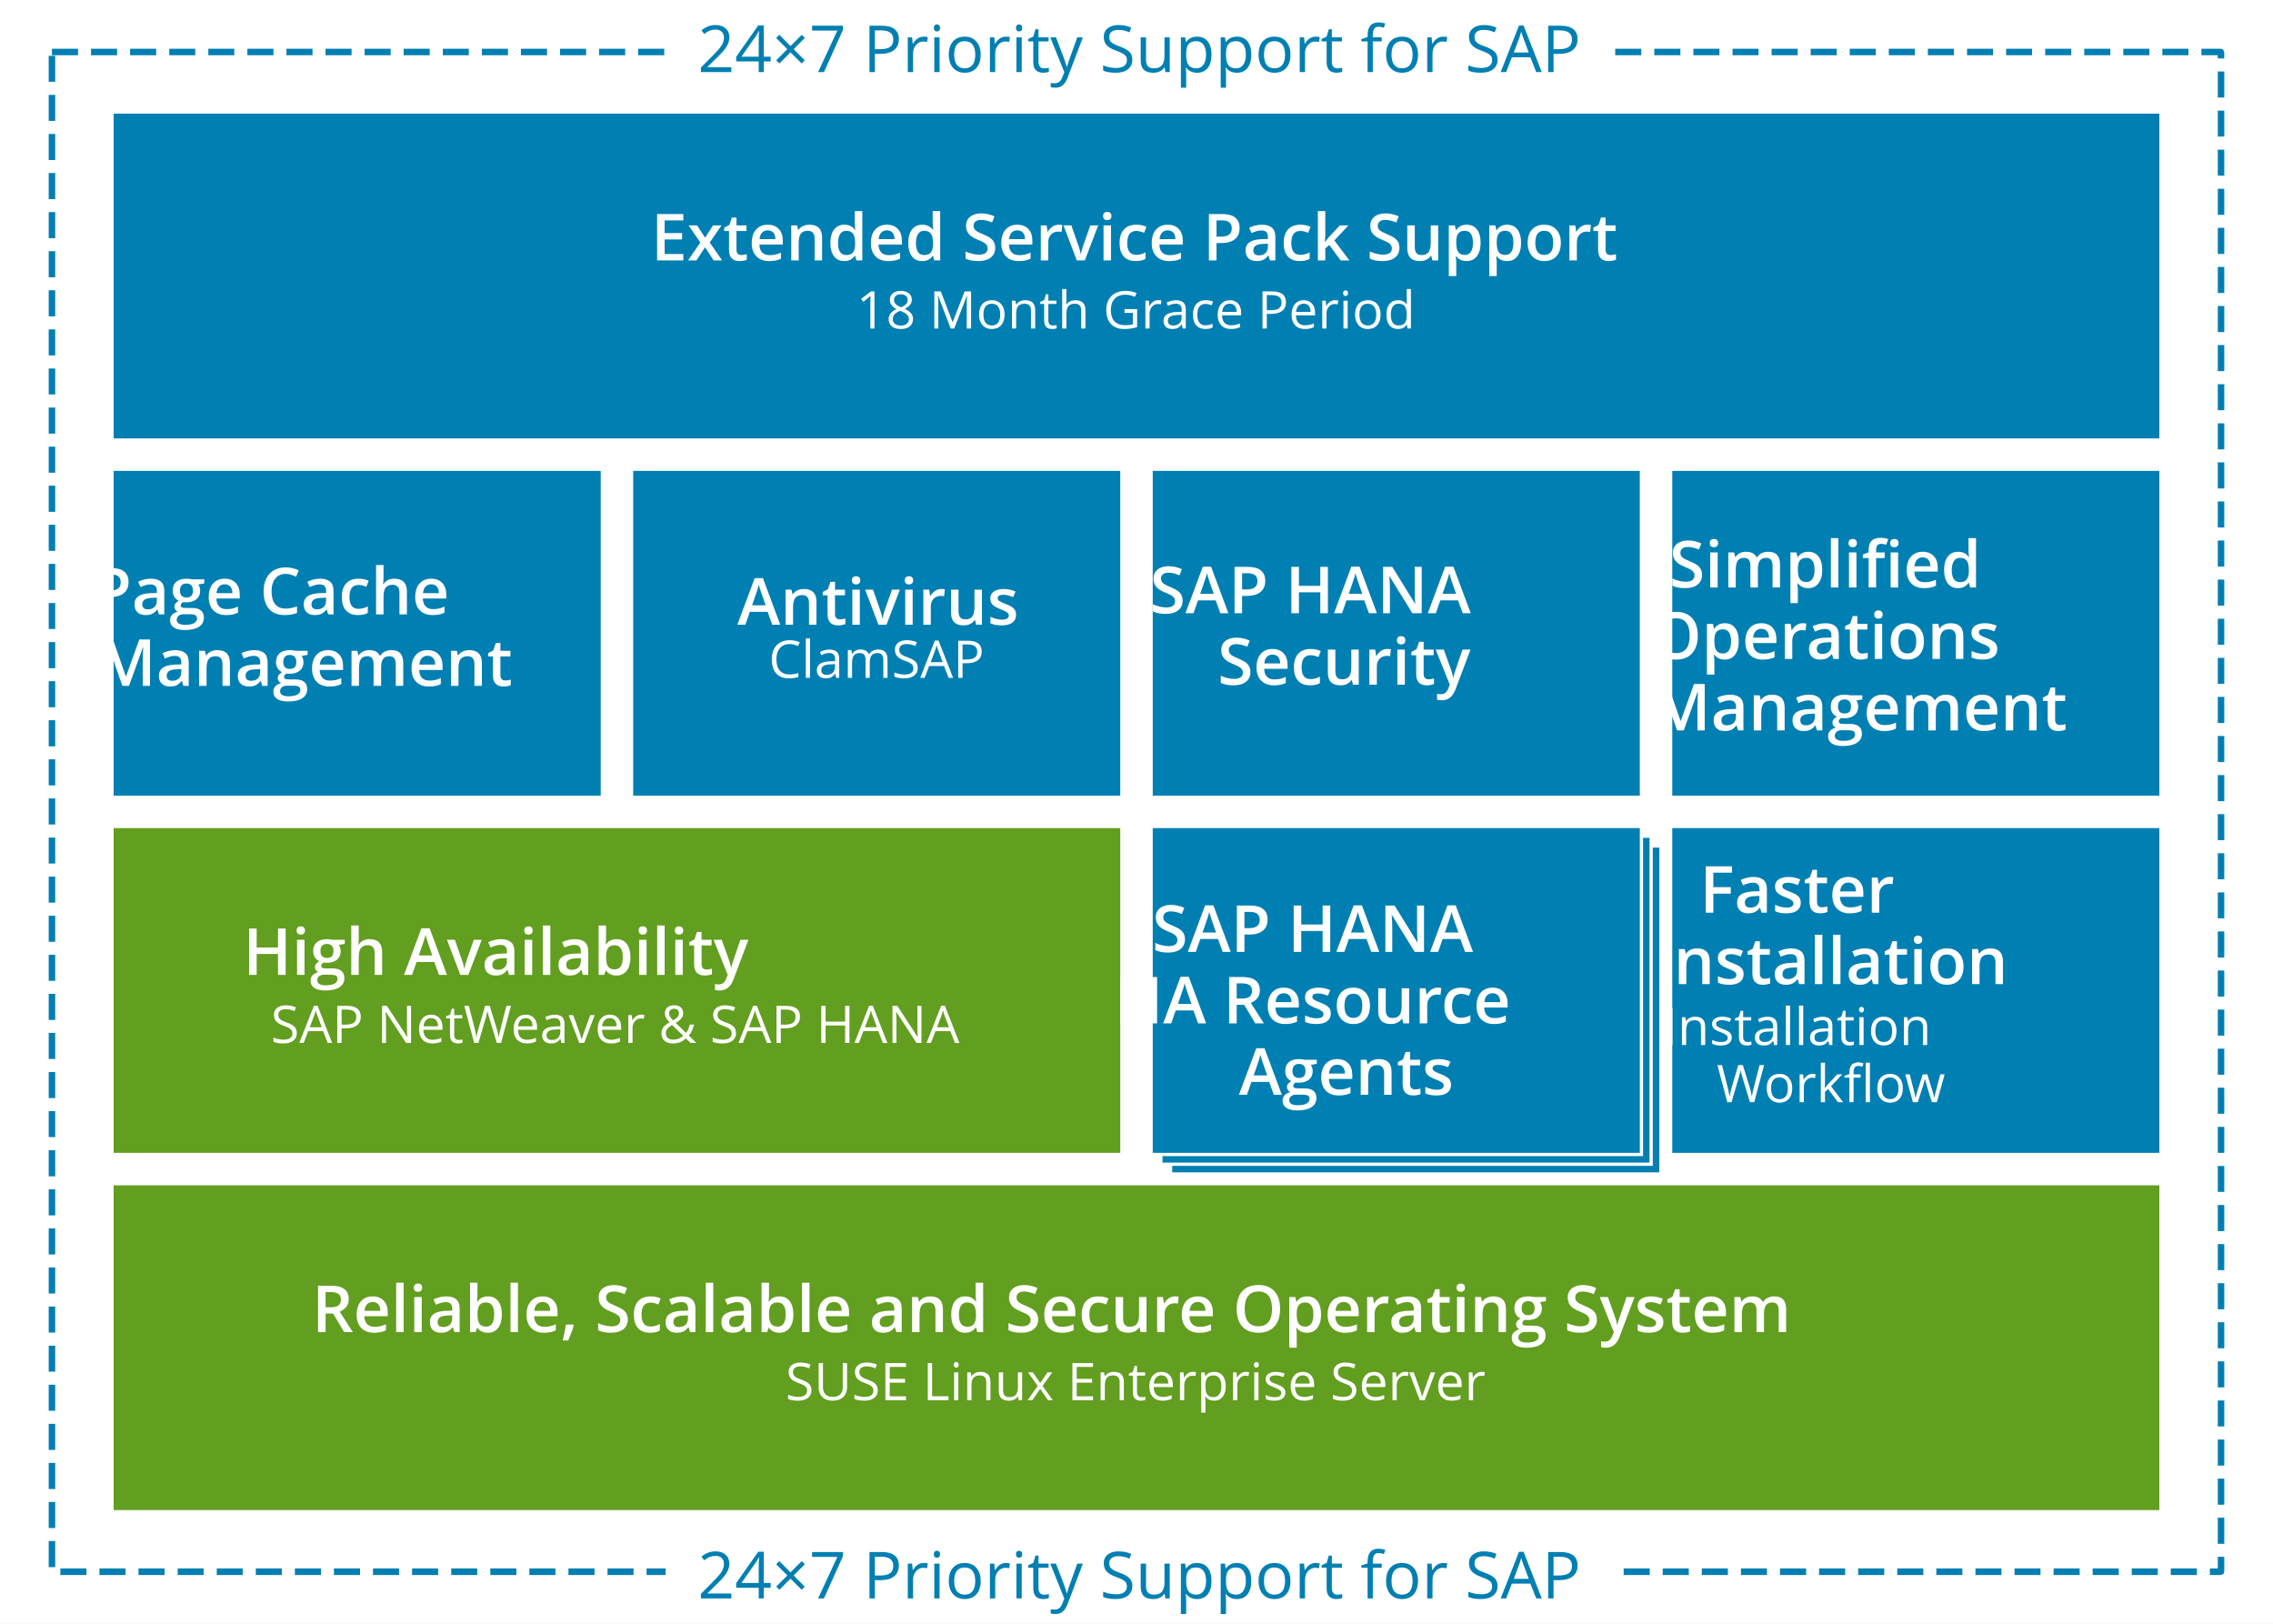
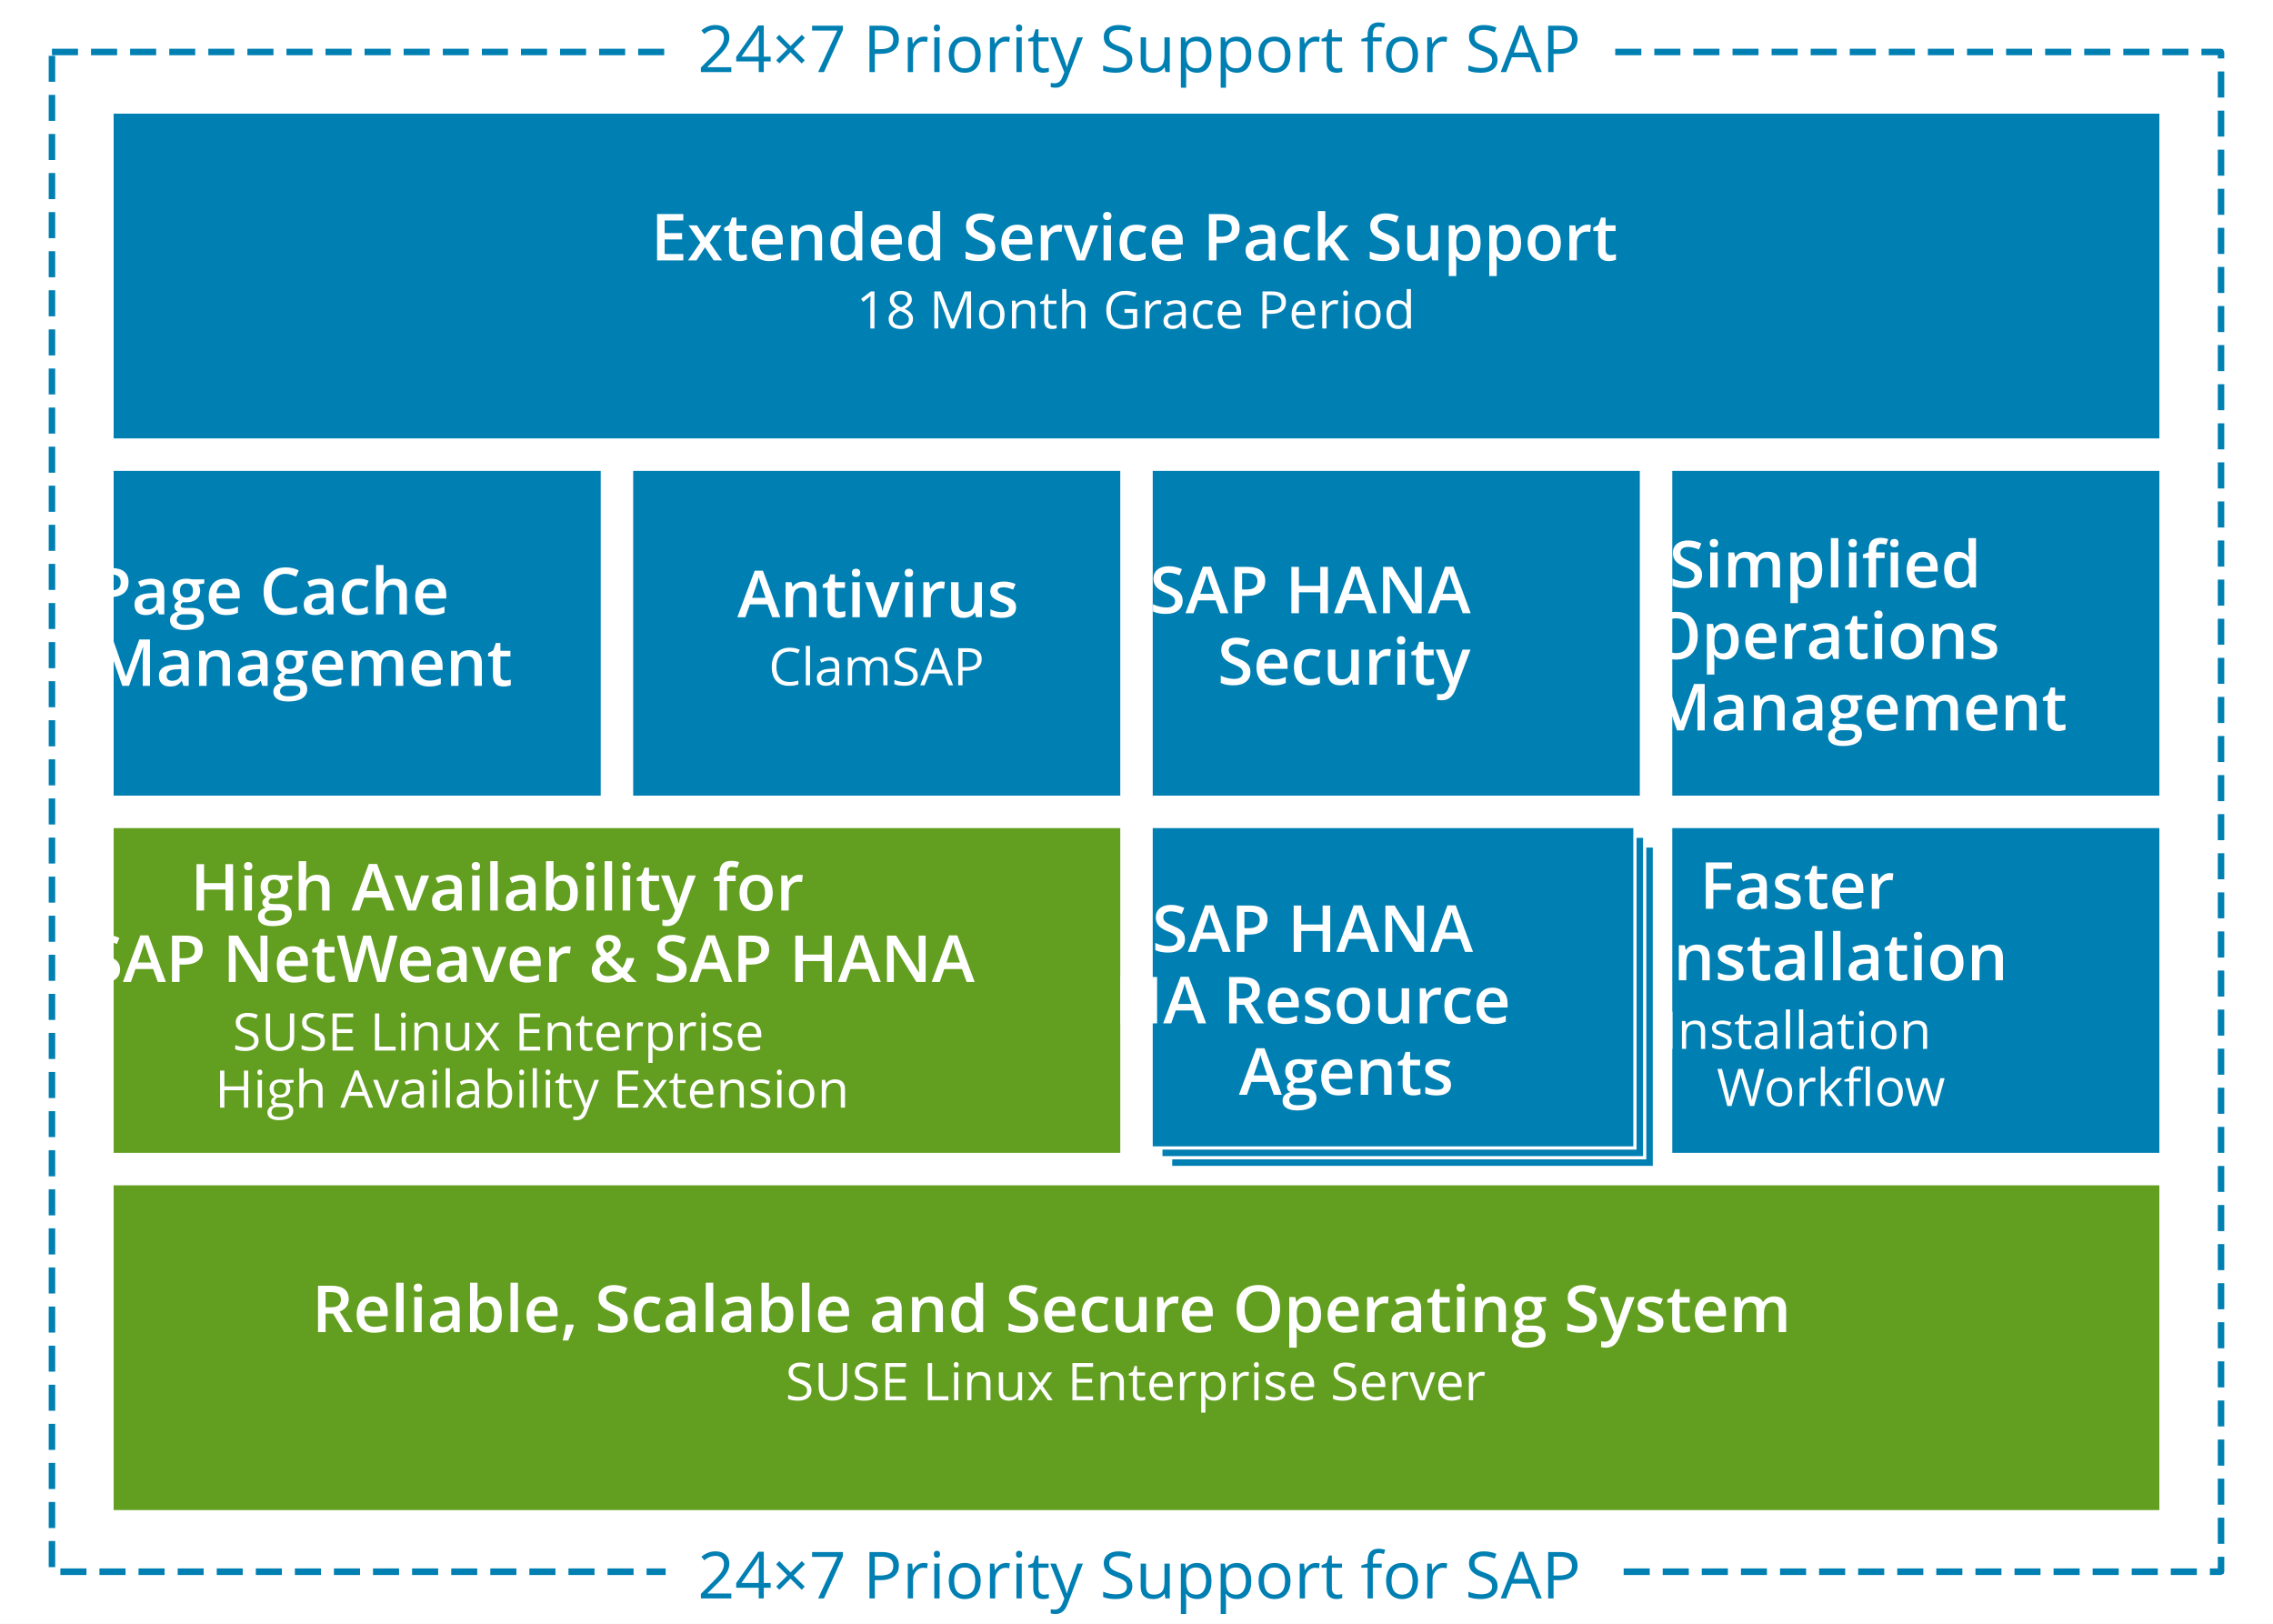
<svg xmlns="http://www.w3.org/2000/svg" version="1.2" width="700" height="500" id="svg6843">
  <defs id="defs6845" />
  <rect width="700" height="500" x="0" y="2.6171874e-06" id="rect6851" style="fill:#ffffff;fill-opacity:1;stroke:none" />
-   <path d="m 506,258 0,98 -148,0 0,2 150,0 0,-100 -2,0 z" id="rect10222-2-2" style="fill:#007fb2;fill-opacity:1;stroke:none" />
  <path d="m 16,15 0,2 8.031,0 0,-2 z m 12.031,0 0,2 8.031,0 0,-2 z m 12.031,0 0,2 8.031,0 0,-2 z m 12.062,0 0,2 8,0 0,-2 z m 12.031,0 0,2 8,0 0,-2 z m 12.031,0 0,2 8.031,0 0,-2 z m 12.031,0 0,2 8.031,0 0,-2 z m 12.031,0 0,2 8.031,0 0,-2 z m 12.031,0 0,2 8.031,0 0,-2 z m 12.031,0 0,2 8.031,0 0,-2 z m 12.062,0 0,2 8,0 0,-2 z m 12.031,0 0,2 8.031,0 0,-2 z m 12.031,0 0,2 8.031,0 0,-2 z m 12.031,0 0,2 8.031,0 0,-2 z m 12.031,0 0,2 8.031,0 0,-2 z m 12.031,0 0,2 8.031,0 0,-2 z m 300.906,0 0,2 8.031,0 0,-2 z m 12.031,0 0,2 8.031,0 0,-2 z m 12.031,0 0,2 8.031,0 0,-2 z m 12.062,0 0,2 8,0 0,-2 z m 12.031,0 0,2 8.031,0 0,-2 z m 12.031,0 0,2 8.031,0 0,-2 z m 12.031,0 0,2 8.031,0 0,-2 z m 12.031,0 0,2 8.031,0 0,-2 z m 12.031,0 0,2 8.031,0 0,-2 z m 12.062,0 0,2 8,0 0,-2 z m 12.031,0 0,2 8,0 0,-2 z m 12.031,0 0,2 8.031,0 0,-2 z m 12.031,0 0,2 8.031,0 0,-2 z m 12.031,0 0,2 8.031,0 0,-2 z m 12.031,0 0,2 8.031,0 0,-2 z m 12.031,0 0,2 5.031,0 0,1 2,0 0,-2 -0.406,-0.812 L 684,15 z M 15,17.188 l 0,8 2,0 0,-8 z M 683,22 l 0,8.031 2,0 L 685,22 z m -668,7.219 0,8 2,0 0,-8 z m 668,4.844 0,8 2,0 0,-8 z M 15,41.25 l 0,8.031 2,0 0,-8.031 z m 668,4.844 0,8 2,0 0,-8 z m -668,7.188 0,8.031 2,0 0,-8.031 z m 668,4.844 0,8.031 2,0 0,-8.031 z m -668,7.188 0,8.031 2,0 0,-8.031 z m 668,4.844 0,8.031 2,0 0,-8.031 z m -668,7.188 0,8.031 2,0 0,-8.031 z m 668,4.844 0,8.031 2,0 0,-8.031 z m -668,7.188 0,8.031 2,0 0,-8.031 z m 668,4.844 0,8.031 2,0 0,-8.031 z m -668,7.219 0,8 2,0 0,-8 z m 668,4.812 0,8.031 2,0 0,-8.031 z m -668,7.219 0,8 2,0 0,-8 z m 668,4.844 0,8 2,0 0,-8 z M 15,125.5 l 0,8.031 2,0 0,-8.031 z m 668,4.844 0,8.031 2,0 0,-8.031 z m -668,7.188 0,8.031 2,0 0,-8.031 z m 668,4.844 0,8.031 2,0 0,-8.031 z m -668,7.188 0,8.031 2,0 0,-8.031 z m 668,4.844 0,8.031 2,0 0,-8.031 z m -668,7.188 0,8.031 2,0 0,-8.031 z m 668,4.844 0,8.031 2,0 0,-8.031 z m -668,7.188 0,8.031 2,0 0,-8.031 z m 668,4.844 0,8.031 2,0 0,-8.031 z m -668,7.219 0,8 2,0 0,-8 z m 668,4.844 0,8 2,0 0,-8 z m -668,7.188 0,8.031 2,0 0,-8.031 z m 668,4.844 0,8 2,0 0,-8 z m -668,7.188 0,8.031 2,0 0,-8.031 z m 668,4.844 0,8.031 2,0 0,-8.031 z m -668,7.188 0,8.031 2,0 0,-8.031 z m 668,4.844 0,8.031 2,0 0,-8.031 z m -668,7.188 0,8.031 2,0 0,-8.031 z m 668,4.844 0,8.031 2,0 0,-8.031 z m -668,7.188 0,8.031 2,0 0,-8.031 z m 668,4.844 0,8.031 2,0 0,-8.031 z m -668,7.219 0,8 2,0 0,-8 z m 668,4.812 0,8.031 2,0 0,-8.031 z m -668,7.219 0,8 2,0 0,-8 z m 668,4.844 0,8 2,0 0,-8 z m -668,7.188 0,8.031 2,0 0,-8.031 z m 668,4.844 0,8.031 2,0 0,-8.031 z M 15,294 l 0,8.031 2,0 L 17,294 z m 668,4.844 0,8.031 2,0 0,-8.031 z m -668,7.188 0,8.031 2,0 0,-8.031 z m 668,4.844 0,8.031 2,0 0,-8.031 z m -668,7.188 0,8.031 2,0 0,-8.031 z m 668,4.844 0,8.031 2,0 0,-8.031 z m -668,7.188 0,8.031 2,0 0,-8.031 z m 668,4.844 0,8.031 2,0 0,-8.031 z m -668,7.219 0,8 2,0 0,-8 z M 683,347 l 0,8 2,0 0,-8 z m -668,7.188 0,8.031 2,0 0,-8.031 z m 668,4.844 0,8 2,0 0,-8 z m -668,7.188 0,8.031 2,0 0,-8.031 z m 668,4.844 0,8.031 2,0 0,-8.031 z m -668,7.188 0,8.031 2,0 0,-8.031 z m 668,4.844 0,8.031 2,0 0,-8.031 z m -668,7.188 0,8.031 2,0 0,-8.031 z m 668,4.844 0,8.031 2,0 0,-8.031 z m -668,7.188 0,8.031 2,0 0,-8.031 z m 668,4.844 0,8.031 2,0 0,-8.031 z m -668,7.219 0,8 2,0 0,-8 z m 668,4.812 0,8.031 2,0 0,-8.031 z m -668,7.219 0,8 2,0 0,-8 z m 668,4.844 0,8 2,0 0,-8 z m -668,7.188 0,8.031 2,0 0,-8.031 z m 668,4.844 0,8.031 2,0 0,-8.031 z m -668,7.188 0,8.031 2,0 0,-8.031 z m 668,4.844 0,8.031 2,0 0,-8.031 z M 15,462.5 l 0,8.031 2,0 0,-8.031 z m 668,4.844 0,8.031 2,0 0,-8.031 z m -668,7.188 0,8.031 2,0 0,-8.031 z m 668,4.844 0,3.594 -2.438,0 0,2.031 3.438,0 0.812,-0.406 0.188,-0.625 0,-4.594 z m -664.406,3.594 0,2.031 8.031,0 0,-2.031 z m 12.031,0 0,2.031 8.031,0 0,-2.031 z m 12.031,0 0,2.031 8.031,0 0,-2.031 z m 12.062,0 0,2.031 8,0 0,-2.031 z m 12.031,0 0,2.031 8,0 0,-2.031 z m 12.031,0 0,2.031 8.031,0 0,-2.031 z m 12.031,0 0,2.031 8.031,0 0,-2.031 z m 12.031,0 0,2.031 8.031,0 0,-2.031 z m 12.031,0 0,2.031 8.031,0 0,-2.031 z m 12.031,0 0,2.031 8.031,0 0,-2.031 z m 12.062,0 0,2.031 8,0 0,-2.031 z m 12.031,0 0,2.031 8.031,0 0,-2.031 z m 12.031,0 0,2.031 8.031,0 0,-2.031 z m 12.031,0 0,2.031 8.031,0 0,-2.031 z m 12.031,0 0,2.031 8.031,0 0,-2.031 z m 12.031,0 0,2.031 5.875,0 0,-2.031 z m 300.906,0 0,2.031 8.031,0 0,-2.031 z m 12.031,0 0,2.031 8.031,0 0,-2.031 z m 12.031,0 0,2.031 8.031,0 0,-2.031 z m 12.062,0 0,2.031 8,0 0,-2.031 z m 12.031,0 0,2.031 8.031,0 0,-2.031 z m 12.031,0 0,2.031 8.031,0 0,-2.031 z m 12.031,0 0,2.031 8.031,0 0,-2.031 z m 12.031,0 0,2.031 8.031,0 0,-2.031 z m 12.031,0 0,2.031 8.031,0 0,-2.031 z m 12.062,0 0,2.031 8,0 0,-2.031 z m 12.031,0 0,2.031 8,0 0,-2.031 z m 12.031,0 0,2.031 8.031,0 0,-2.031 z m 12.031,0 0,2.031 8.031,0 0,-2.031 z m 12.031,0 0,2.031 8.031,0 0,-2.031 z m 12.031,0 0,2.031 8.031,0 0,-2.031 z" id="rect6853" style="font-size:medium;font-style:normal;font-variant:normal;font-weight:normal;font-stretch:normal;text-indent:0;text-align:start;text-decoration:none;line-height:normal;letter-spacing:normal;word-spacing:normal;text-transform:none;direction:ltr;block-progression:tb;writing-mode:lr-tb;text-anchor:start;baseline-shift:baseline;color:#000000;fill:#007fb2;fill-opacity:1;stroke:none;stroke-width:2.006;marker:none;visibility:visible;display:inline;overflow:visible;enable-background:accumulate;font-family:Sans;-inkscape-font-specification:Sans" />
  <text x="214.864" y="22.195" id="text10184" xml:space="preserve" style="font-size:40px;font-style:normal;font-weight:normal;line-height:125%;letter-spacing:66.11px;word-spacing:0px;fill:#007fb2;fill-opacity:1;stroke:none;font-family:Sans">
    <tspan x="214.864" y="22.195" id="tspan10186" style="font-size:20px;font-style:normal;font-variant:normal;font-weight:normal;font-stretch:normal;letter-spacing:0px;fill:#007fb2;fill-opacity:1;font-family:Open Sans;-inkscape-font-specification:Open Sans">24×7 Priority Support for SAP</tspan>
  </text>
  <text x="214.864" y="492.195" id="text10184-2" xml:space="preserve" style="font-size:40px;font-style:normal;font-weight:normal;line-height:125%;letter-spacing:66.11px;word-spacing:0px;fill:#007fb2;fill-opacity:1;stroke:none;font-family:Sans">
    <tspan x="214.864" y="492.195" id="tspan10186-3" style="font-size:20px;font-style:normal;font-variant:normal;font-weight:normal;font-stretch:normal;letter-spacing:0px;fill:#007fb2;fill-opacity:1;font-family:Open Sans;-inkscape-font-specification:Open Sans">24×7 Priority Support for SAP</tspan>
  </text>
  <rect width="630" height="100" x="35" y="365" id="rect10220" style="fill:#629e1f;fill-opacity:1;stroke:none" />
  <rect width="310" height="100" x="35" y="255" id="rect10222" style="fill:#629e1f;fill-opacity:1;stroke:none" />
-   <rect width="150" height="100" x="355" y="255" id="rect10222-2" style="fill:#007fb2;fill-opacity:1;stroke:none" />
  <rect width="150" height="100" x="515" y="255" id="rect10222-2-4" style="fill:#007fb2;fill-opacity:1;stroke:none" />
  <rect width="150" height="100" x="355" y="145" id="rect10222-2-9" style="fill:#007fb2;fill-opacity:1;stroke:none" />
  <rect width="150" height="100" x="515" y="145" id="rect10222-2-4-1" style="fill:#007fb2;fill-opacity:1;stroke:none" />
  <rect width="150" height="100" x="35" y="145" id="rect10222-2-94" style="fill:#007fb2;fill-opacity:1;stroke:none" />
  <rect width="150" height="100" x="195" y="145" id="rect10222-2-4-10" style="fill:#007fb2;fill-opacity:1;stroke:none" />
  <rect width="630" height="100" x="35" y="35" id="rect10220-3" style="fill:#007fb2;fill-opacity:1;stroke:none" />
-   <path d="m 509,261 0,98 -148,0 0,2 150,0 0,-100 -2,0 z" id="rect10222-2-2-5" style="fill:#007fb2;fill-opacity:1;stroke:none" />
-   <g transform="translate(0,-557.3622)" id="g10649">
-     <text x="200.469" y="637.558" id="text10385" xml:space="preserve" style="font-size:40px;font-style:normal;font-weight:normal;line-height:110%;letter-spacing:0px;word-spacing:0px;fill:#ffffff;fill-opacity:1;stroke:none;font-family:Sans">
-       <tspan x="200.469" y="637.558" id="tspan10387" style="font-size:20px;font-style:normal;font-variant:normal;font-weight:600;font-stretch:normal;line-height:110%;fill:#ffffff;font-family:Open Sans;-inkscape-font-specification:Open Sans Semi-Bold">Extended Service Pack Support</tspan>
+   <g id="g3132">
+     <path d="m 504,258 0,96 -146,0 0,2 148,0 0,-98 z" id="rect10222-2-2" style="fill:#007fb2;fill-opacity:1;stroke:none" />
+     <rect width="148" height="98" x="355" y="255" id="rect10222-2" style="fill:#007fb2;fill-opacity:1;stroke:none" />
+     <path d="m 507,261 0,96 -146,0 0,2 148,0 0,-98 z" id="rect10222-2-2-5" style="fill:#007fb2;fill-opacity:1;stroke:none" />
+   </g>
+   <g transform="translate(0,3.8146973e-6)" id="g3062">
+     <text x="200.469" y="80.195" id="text10385" xml:space="preserve" style="font-size:40px;font-style:normal;font-weight:normal;line-height:110%;letter-spacing:0px;word-spacing:0px;fill:#ffffff;fill-opacity:1;stroke:none;font-family:Sans">
+       <tspan x="200.469" y="80.195" id="tspan10387" style="font-size:20px;font-style:normal;font-variant:normal;font-weight:600;font-stretch:normal;line-height:110%;fill:#ffffff;font-family:Open Sans;-inkscape-font-specification:Open Sans Semi-Bold">Extended Service Pack Support</tspan>
    </text>
-     <text x="263.707" y="658.518" id="text10385-4" xml:space="preserve" style="font-size:40px;font-style:normal;font-weight:normal;line-height:125%;letter-spacing:0px;word-spacing:0px;fill:#ffffff;fill-opacity:1;stroke:none;font-family:Sans">
-       <tspan x="263.707" y="658.518" id="tspan10387-9" style="font-size:16px;font-style:normal;font-variant:normal;font-weight:normal;font-stretch:normal;fill:#ffffff;font-family:Open Sans;-inkscape-font-specification:Open Sans">18 Month Grace Period</tspan>
+     <text x="263.707" y="101.156" id="text10385-4" xml:space="preserve" style="font-size:40px;font-style:normal;font-weight:normal;line-height:125%;letter-spacing:0px;word-spacing:0px;fill:#ffffff;fill-opacity:1;stroke:none;font-family:Sans">
+       <tspan x="263.707" y="101.156" id="tspan10387-9" style="font-size:16px;font-style:normal;font-variant:normal;font-weight:normal;font-stretch:normal;fill:#ffffff;font-family:Open Sans;-inkscape-font-specification:Open Sans">18 Month Grace Period</tspan>
    </text>
  </g>
  <text x="109.316" y="189.195" id="text10385-5" xml:space="preserve" style="font-size:40px;font-style:normal;font-weight:normal;text-align:center;line-height:110%;letter-spacing:0px;word-spacing:0px;text-anchor:middle;fill:#ffffff;fill-opacity:1;stroke:none;font-family:Sans">
    <tspan x="109.316" y="189.195" id="tspan10387-5" style="font-size:20px;font-style:normal;font-variant:normal;font-weight:600;font-stretch:normal;text-align:center;line-height:110%;text-anchor:middle;fill:#ffffff;font-family:Open Sans;-inkscape-font-specification:Open Sans Semi-Bold">Page Cache</tspan>
    <tspan x="109.316" y="211.195" id="tspan10450" style="font-size:20px;font-style:normal;font-variant:normal;font-weight:600;font-stretch:normal;text-align:center;line-height:110%;text-anchor:middle;fill:#ffffff;font-family:Open Sans;-inkscape-font-specification:Open Sans Semi-Bold">Management</tspan>
  </text>
  <text x="429.512" y="188.839" id="text10385-12" xml:space="preserve" style="font-size:40px;font-style:normal;font-weight:normal;text-align:center;line-height:110%;letter-spacing:0px;word-spacing:0px;text-anchor:middle;fill:#ffffff;fill-opacity:1;stroke:none;font-family:Sans">
    <tspan x="429.512" y="188.839" id="tspan10387-0" style="font-size:20px;font-style:normal;font-variant:normal;font-weight:600;font-stretch:normal;text-align:center;line-height:110%;text-anchor:middle;fill:#ffffff;font-family:Open Sans;-inkscape-font-specification:Open Sans Semi-Bold">SAP HANA</tspan>
    <tspan x="429.512" y="210.839" id="tspan10491" style="font-size:20px;font-style:normal;font-variant:normal;font-weight:600;font-stretch:normal;text-align:center;line-height:110%;text-anchor:middle;fill:#ffffff;font-family:Open Sans;-inkscape-font-specification:Open Sans Semi-Bold">Security</tspan>
  </text>
  <text x="588.109" y="180.91" id="text10385-8" xml:space="preserve" style="font-size:40px;font-style:normal;font-weight:normal;text-align:center;line-height:110%;letter-spacing:0px;word-spacing:0px;text-anchor:middle;fill:#ffffff;fill-opacity:1;stroke:none;font-family:Sans">
    <tspan x="588.109" y="180.91" id="tspan10387-6" style="font-size:20px;font-style:normal;font-variant:normal;font-weight:600;font-stretch:normal;text-align:center;line-height:110%;text-anchor:middle;fill:#ffffff;font-family:Open Sans;-inkscape-font-specification:Open Sans Semi-Bold">Simplified</tspan>
    <tspan x="588.109" y="202.91" id="tspan10493" style="font-size:20px;font-style:normal;font-variant:normal;font-weight:600;font-stretch:normal;text-align:center;line-height:110%;text-anchor:middle;fill:#ffffff;font-family:Open Sans;-inkscape-font-specification:Open Sans Semi-Bold">Operations</tspan>
    <tspan x="588.109" y="224.91" id="tspan10495" style="font-size:20px;font-style:normal;font-variant:normal;font-weight:600;font-stretch:normal;text-align:center;line-height:110%;text-anchor:middle;fill:#ffffff;font-family:Open Sans;-inkscape-font-specification:Open Sans Semi-Bold">Management</tspan>
  </text>
  <text x="430.226" y="293.125" id="text10385-12-9" xml:space="preserve" style="font-size:40px;font-style:normal;font-weight:normal;text-align:center;line-height:110%;letter-spacing:0px;word-spacing:0px;text-anchor:middle;fill:#ffffff;fill-opacity:1;stroke:none;font-family:Sans">
    <tspan x="430.226" y="293.125" id="tspan10387-0-8" style="font-size:20px;font-style:normal;font-variant:normal;font-weight:600;font-stretch:normal;text-align:center;line-height:110%;text-anchor:middle;fill:#ffffff;font-family:Open Sans;-inkscape-font-specification:Open Sans Semi-Bold">SAP HANA</tspan>
    <tspan x="430.226" y="315.125" id="tspan10491-7" style="font-size:20px;font-style:normal;font-variant:normal;font-weight:600;font-stretch:normal;text-align:center;line-height:110%;text-anchor:middle;fill:#ffffff;font-family:Open Sans;-inkscape-font-specification:Open Sans Semi-Bold">HA Resource</tspan>
    <tspan x="430.226" y="337.125" id="tspan10521" style="font-size:20px;font-style:normal;font-variant:normal;font-weight:600;font-stretch:normal;text-align:center;line-height:110%;text-anchor:middle;fill:#ffffff;font-family:Open Sans;-inkscape-font-specification:Open Sans Semi-Bold">Agents</tspan>
  </text>
-   <g transform="translate(0,-557.3622)" id="g10677">
-     <g transform="translate(-38.89174,0)" id="g10683">
-       <text x="227.949" y="857.558" id="text10385-12-2" xml:space="preserve" style="font-size:40px;font-style:normal;font-weight:normal;text-align:center;line-height:110%;letter-spacing:0px;word-spacing:0px;text-anchor:middle;fill:#ffffff;fill-opacity:1;stroke:none;font-family:Sans">
-         <tspan x="227.949" y="857.558" id="tspan10491-1" style="font-size:20px;font-style:normal;font-variant:normal;font-weight:600;font-stretch:normal;text-align:center;line-height:110%;text-anchor:middle;fill:#ffffff;font-family:Open Sans;-inkscape-font-specification:Open Sans Semi-Bold">High Availability</tspan>
-       </text>
-       <text x="122.278" y="878.518" id="text10385-4-4" xml:space="preserve" style="font-size:40px;font-style:normal;font-weight:normal;line-height:125%;letter-spacing:0px;word-spacing:0px;fill:#ffffff;fill-opacity:1;stroke:none;font-family:Sans">
-         <tspan x="122.278" y="878.518" id="tspan10387-9-7" style="font-size:16px;font-style:normal;font-variant:normal;font-weight:normal;font-stretch:normal;fill:#ffffff;font-family:Open Sans;-inkscape-font-specification:Open Sans">SAP NetWeaver &amp; SAP HANA</tspan>
-       </text>
-     </g>
-   </g>
-   <g transform="translate(25.89217,-539.7938)" id="g10689">
-     <text x="201.183" y="732.167" id="text10385-1" xml:space="preserve" style="font-size:40px;font-style:normal;font-weight:normal;line-height:110%;letter-spacing:0px;word-spacing:0px;fill:#ffffff;fill-opacity:1;stroke:none;font-family:Sans">
-       <tspan x="201.183" y="732.167" id="tspan10387-7" style="font-size:20px;font-style:normal;font-variant:normal;font-weight:600;font-stretch:normal;line-height:110%;fill:#ffffff;font-family:Open Sans;-inkscape-font-specification:Open Sans Semi-Bold">Antivirus</tspan>
+   <text x="595.421" y="937.261" id="text10385-12-2" xml:space="preserve" style="font-size:40px;font-style:normal;font-weight:normal;text-align:center;line-height:110%;letter-spacing:0px;word-spacing:0px;text-anchor:middle;fill:#ffffff;fill-opacity:1;stroke:none;font-family:Sans">
+     <tspan x="595.421" y="937.261" id="tspan10491-1" style="font-size:20px;font-style:normal;font-variant:normal;font-weight:600;font-stretch:normal;text-align:center;line-height:110%;text-anchor:middle;fill:#ffffff;font-family:Open Sans;-inkscape-font-specification:Open Sans Semi-Bold">High Availability for SAP NetWeaver &amp;SAP HANA</tspan>
+   </text>
+   <g transform="translate(0,-0.1269531)" id="g3068">
+     <text x="227.075" y="190.195" id="text10385-1" xml:space="preserve" style="font-size:40px;font-style:normal;font-weight:normal;line-height:110%;letter-spacing:0px;word-spacing:0px;fill:#ffffff;fill-opacity:1;stroke:none;font-family:Sans">
+       <tspan x="227.075" y="190.195" id="tspan10387-7" style="font-size:20px;font-style:normal;font-variant:normal;font-weight:600;font-stretch:normal;line-height:110%;fill:#ffffff;font-family:Open Sans;-inkscape-font-specification:Open Sans Semi-Bold">Antivirus</tspan>
    </text>
-     <text x="210.799" y="748.518" id="text10385-4-6" xml:space="preserve" style="font-size:40px;font-style:normal;font-weight:normal;line-height:125%;letter-spacing:0px;word-spacing:0px;fill:#ffffff;fill-opacity:1;stroke:none;font-family:Sans">
-       <tspan x="210.799" y="748.518" id="tspan10387-9-79" style="font-size:16px;font-style:normal;font-variant:normal;font-weight:normal;font-stretch:normal;fill:#ffffff;font-family:Open Sans;-inkscape-font-specification:Open Sans">ClamSAP</tspan>
+     <text x="236.691" y="211.156" id="text10385-4-6" xml:space="preserve" style="font-size:40px;font-style:normal;font-weight:normal;line-height:125%;letter-spacing:0px;word-spacing:0px;fill:#ffffff;fill-opacity:1;stroke:none;font-family:Sans">
+       <tspan x="236.691" y="211.156" id="tspan10387-9-79" style="font-size:16px;font-style:normal;font-variant:normal;font-weight:normal;font-stretch:normal;fill:#ffffff;font-family:Open Sans;-inkscape-font-specification:Open Sans">ClamSAP</tspan>
    </text>
  </g>
-   <g transform="translate(2.91925,-559.1259)" id="g10708">
-     <text x="586.915" y="840.167" id="text10385-12-2-1" xml:space="preserve" style="font-size:40px;font-style:normal;font-weight:normal;text-align:center;line-height:110%;letter-spacing:0px;word-spacing:0px;text-anchor:middle;fill:#ffffff;fill-opacity:1;stroke:none;font-family:Sans">
-       <tspan x="586.915" y="840.167" id="tspan10566" style="font-size:20px;font-style:normal;font-variant:normal;font-weight:600;font-stretch:normal;text-align:center;line-height:110%;text-anchor:middle;fill:#ffffff;font-family:Open Sans;-inkscape-font-specification:Open Sans Semi-Bold">Faster</tspan>
-       <tspan x="586.915" y="862.167" id="tspan10568" style="font-size:20px;font-style:normal;font-variant:normal;font-weight:600;font-stretch:normal;text-align:center;line-height:110%;text-anchor:middle;fill:#ffffff;font-family:Open Sans;-inkscape-font-specification:Open Sans Semi-Bold">Installation</tspan>
+   <g id="g3227">
+     <text x="589.834" y="279.861" id="text10385-12-2-1" xml:space="preserve" style="font-size:40px;font-style:normal;font-weight:normal;text-align:center;line-height:110%;letter-spacing:0px;word-spacing:0px;text-anchor:middle;fill:#ffffff;fill-opacity:1;stroke:none;font-family:Sans">
+       <tspan x="589.834" y="279.861" id="tspan10566" style="font-size:20px;font-style:normal;font-variant:normal;font-weight:600;font-stretch:normal;text-align:center;line-height:110%;text-anchor:middle;fill:#ffffff;font-family:Open Sans;-inkscape-font-specification:Open Sans Semi-Bold">Faster</tspan>
+       <tspan x="589.834" y="301.861" id="tspan10568" style="font-size:20px;font-style:normal;font-variant:normal;font-weight:600;font-stretch:normal;text-align:center;line-height:110%;text-anchor:middle;fill:#ffffff;font-family:Open Sans;-inkscape-font-specification:Open Sans Semi-Bold">Installation</tspan>
    </text>
-     <text x="586.94" y="880.918" id="text10385-4-9" xml:space="preserve" style="font-size:40px;font-style:normal;font-weight:normal;text-align:center;line-height:110%;letter-spacing:0px;word-spacing:0px;text-anchor:middle;fill:#ffffff;fill-opacity:1;stroke:none;font-family:Sans">
-       <tspan x="586.94" y="880.918" id="tspan10387-9-2" style="font-size:16px;font-style:normal;font-variant:normal;font-weight:normal;font-stretch:normal;text-align:center;line-height:110%;text-anchor:middle;fill:#ffffff;font-family:Open Sans;-inkscape-font-specification:Open Sans">Installation</tspan>
-       <tspan x="586.94" y="898.518" id="tspan10641" style="font-size:16px;font-style:normal;font-variant:normal;font-weight:normal;font-stretch:normal;text-align:center;line-height:110%;text-anchor:middle;fill:#ffffff;font-family:Open Sans;-inkscape-font-specification:Open Sans">Workflow</tspan>
+     <text x="589.859" y="322.972" id="text10385-4-9" xml:space="preserve" style="font-size:40px;font-style:normal;font-weight:normal;text-align:center;line-height:110%;letter-spacing:0px;word-spacing:0px;text-anchor:middle;fill:#ffffff;fill-opacity:1;stroke:none;font-family:Sans">
+       <tspan x="589.859" y="322.972" id="tspan10387-9-2" style="font-size:16px;font-style:normal;font-variant:normal;font-weight:normal;font-stretch:normal;text-align:center;line-height:110%;text-anchor:middle;fill:#ffffff;font-family:Open Sans;-inkscape-font-specification:Open Sans">Installation</tspan>
+       <tspan x="589.859" y="340.572" id="tspan10641" style="font-size:16px;font-style:normal;font-variant:normal;font-weight:normal;font-stretch:normal;text-align:center;line-height:110%;text-anchor:middle;fill:#ffffff;font-family:Open Sans;-inkscape-font-specification:Open Sans">Workflow</tspan>
    </text>
  </g>
  <g transform="translate(31.49554,-547.3622)" id="g10655">
    <text x="318.343" y="957.558" id="text10385-12-2-5" xml:space="preserve" style="font-size:40px;font-style:normal;font-weight:normal;text-align:center;line-height:110%;letter-spacing:0px;word-spacing:0px;text-anchor:middle;fill:#ffffff;fill-opacity:1;stroke:none;font-family:Sans">
      <tspan x="318.343" y="957.558" id="tspan10491-1-0" style="font-size:20px;font-style:normal;font-variant:normal;font-weight:600;font-stretch:normal;text-align:center;line-height:110%;text-anchor:middle;fill:#ffffff;font-family:Open Sans;-inkscape-font-specification:Open Sans Semi-Bold">Reliable, Scalable and Secure Operating System</tspan>
    </text>
    <text x="210.387" y="978.518" id="text10385-4-2" xml:space="preserve" style="font-size:40px;font-style:normal;font-weight:normal;line-height:125%;letter-spacing:0px;word-spacing:0px;fill:#ffffff;fill-opacity:1;stroke:none;font-family:Sans">
      <tspan x="210.387" y="978.518" id="tspan10387-9-4" style="font-size:16px;font-style:normal;font-variant:normal;font-weight:normal;font-stretch:normal;fill:#ffffff;font-family:Open Sans;-inkscape-font-specification:Open Sans">SUSE Linux Enterprise Server</tspan>
    </text>
  </g>
+   <g id="g3219">
+     <text x="189.512" y="280.374" id="text3078" xml:space="preserve" style="font-size:40px;font-style:normal;font-weight:normal;text-align:center;line-height:110%;letter-spacing:0px;word-spacing:0px;text-anchor:middle;fill:#ffffff;fill-opacity:1;stroke:none;font-family:Sans">
+       <tspan x="189.512" y="280.374" id="tspan3080" style="font-size:20px;font-style:normal;font-variant:normal;font-weight:600;font-stretch:normal;text-align:center;line-height:110%;text-anchor:middle;fill:#ffffff;font-family:Open Sans;-inkscape-font-specification:Open Sans Semi-Bold">High Availability for</tspan>
+       <tspan x="189.512" y="302.374" id="tspan3082" style="font-size:20px;font-style:normal;font-variant:normal;font-weight:600;font-stretch:normal;text-align:center;line-height:110%;text-anchor:middle;fill:#ffffff;font-family:Open Sans;-inkscape-font-specification:Open Sans Semi-Bold">SAP NetWeaver &amp; SAP HANA</tspan>
+     </text>
+     <text x="189.859" y="323.485" id="text3092" xml:space="preserve" style="font-size:40px;font-style:normal;font-weight:normal;line-height:110%;letter-spacing:0px;word-spacing:0px;fill:#ffffff;fill-opacity:1;stroke:none;font-family:Sans">
+       <tspan x="189.859" y="323.485" id="tspan3094" style="font-size:16px;font-style:normal;font-variant:normal;font-weight:normal;font-stretch:normal;text-align:center;line-height:110%;text-anchor:middle;fill:#ffffff;font-family:Open Sans;-inkscape-font-specification:Open Sans">SUSE Linux Enterprise</tspan>
+       <tspan x="189.859" y="341.085" id="tspan3096" style="font-size:16px;font-style:normal;font-variant:normal;font-weight:normal;font-stretch:normal;text-align:center;line-height:110%;text-anchor:middle;fill:#ffffff;font-family:Open Sans;-inkscape-font-specification:Open Sans">High Availability Extension</tspan>
+     </text>
+   </g>
</svg>
